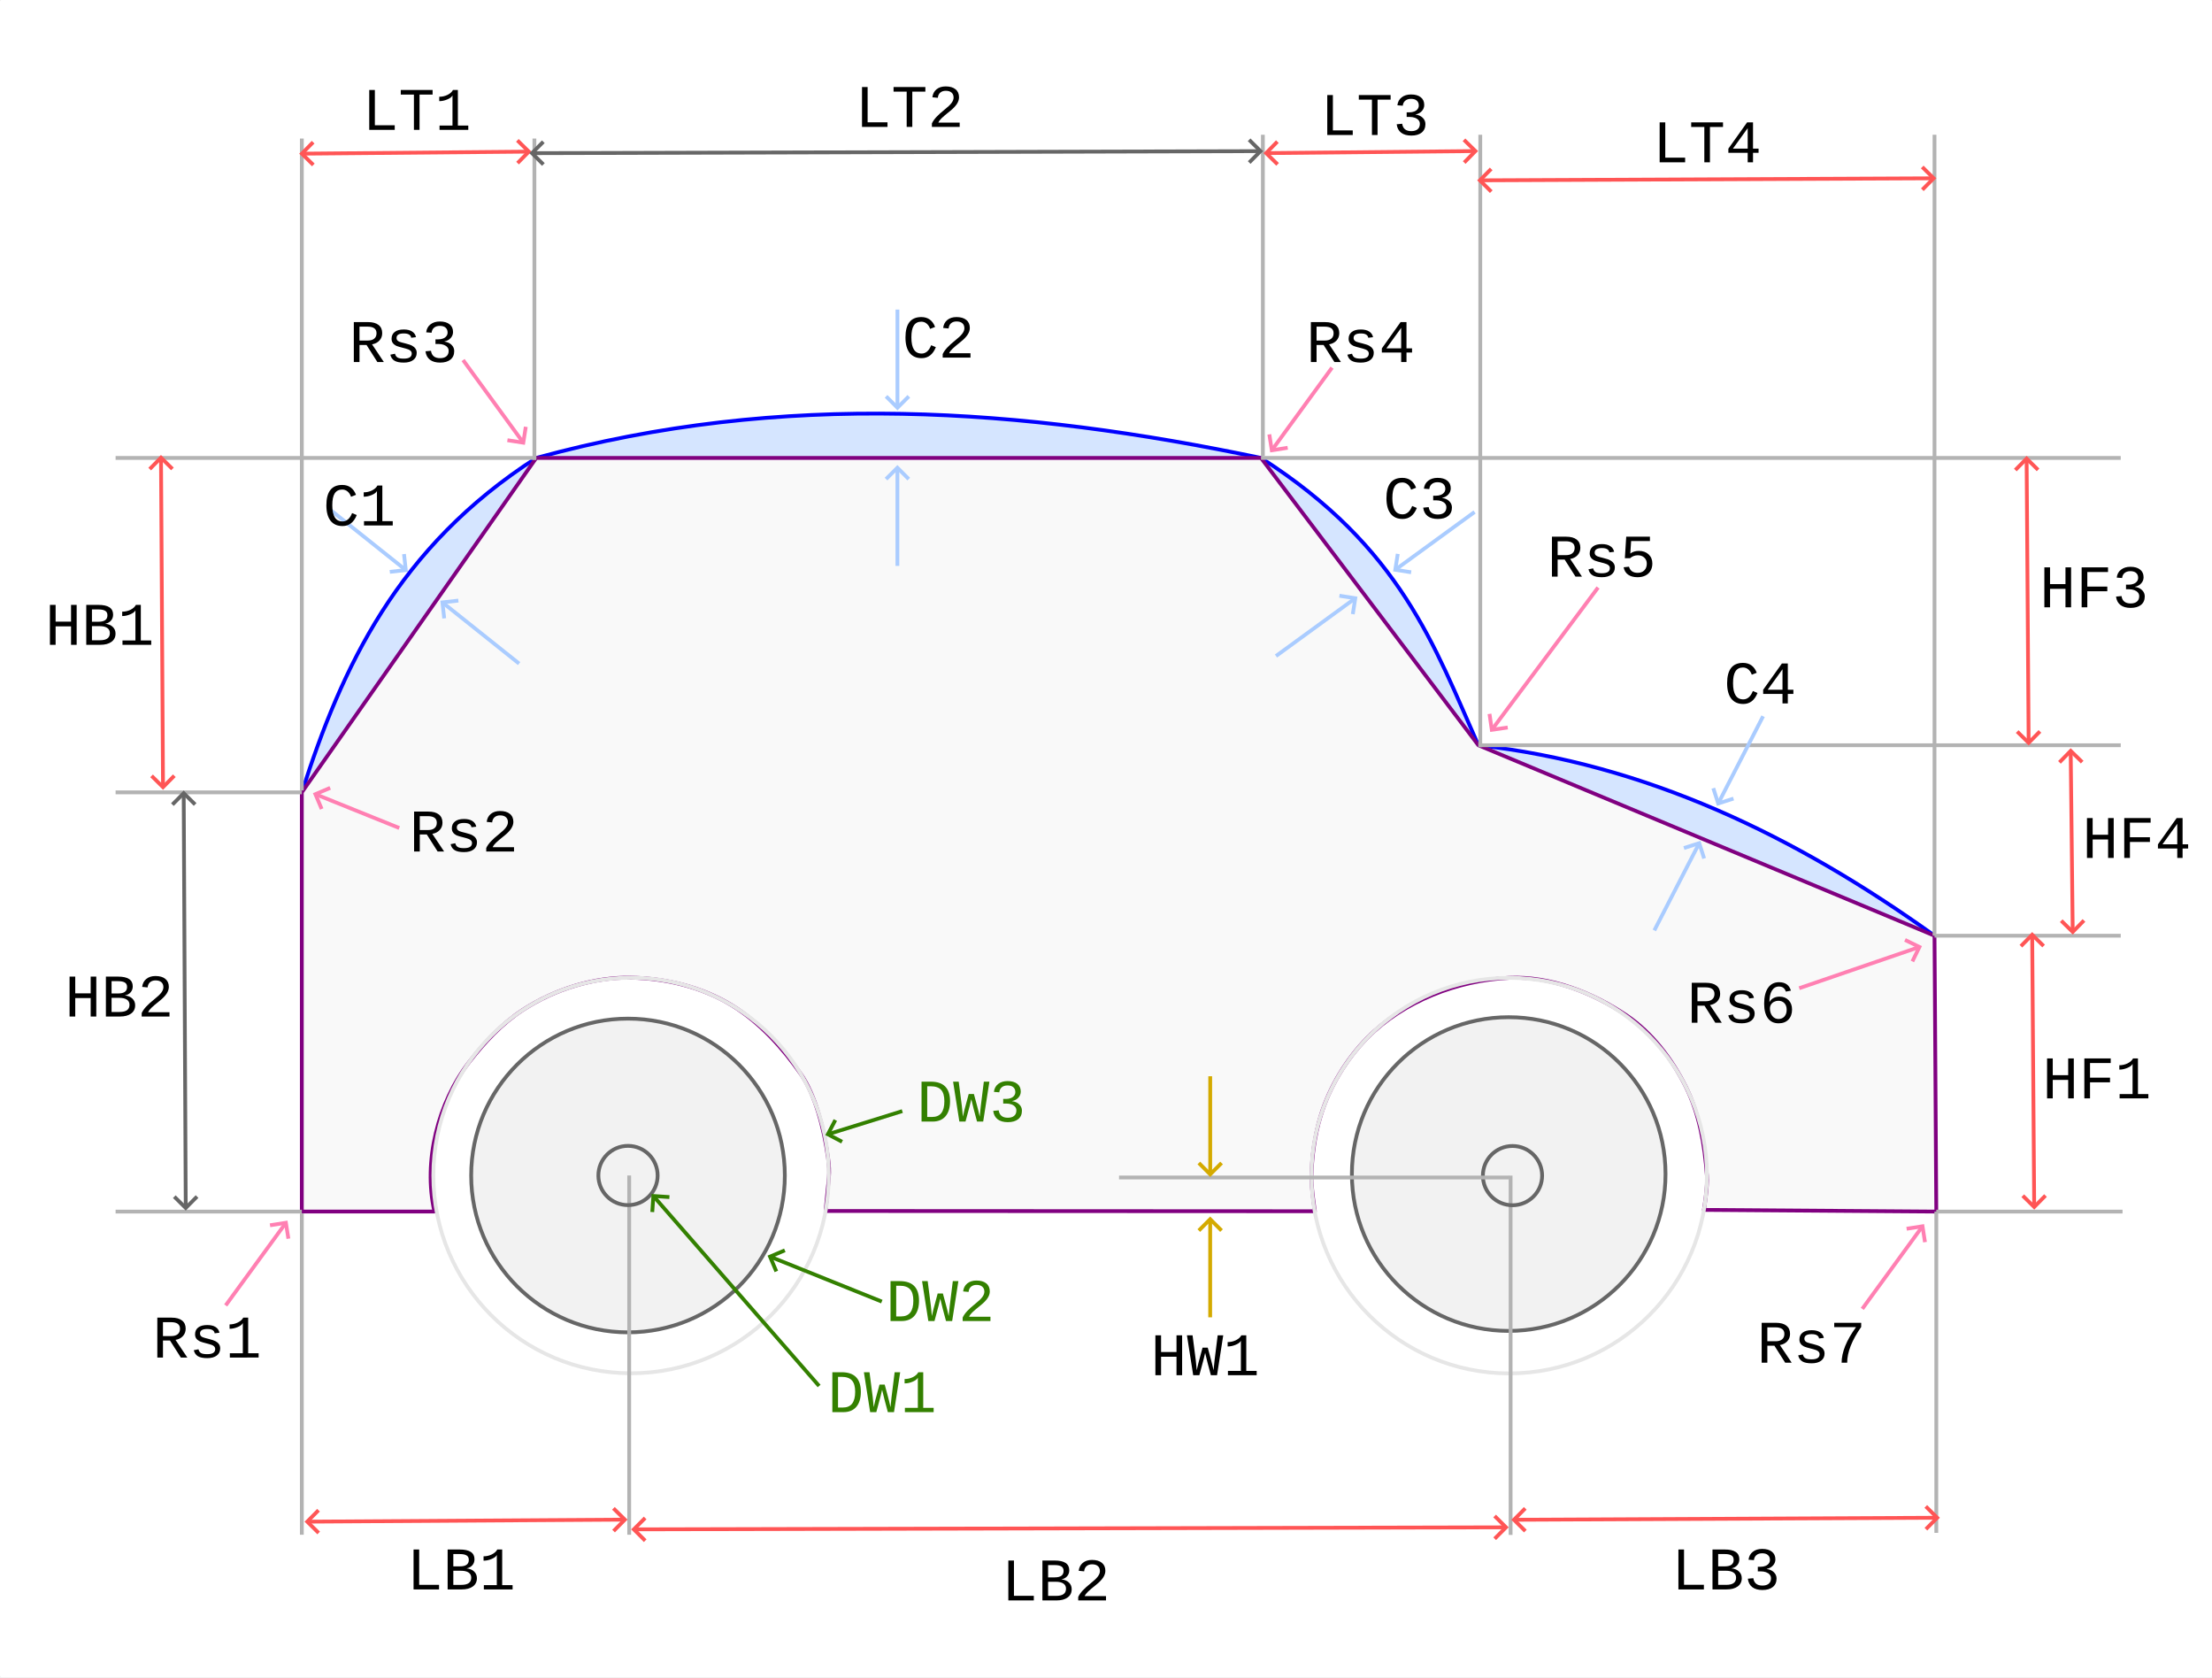
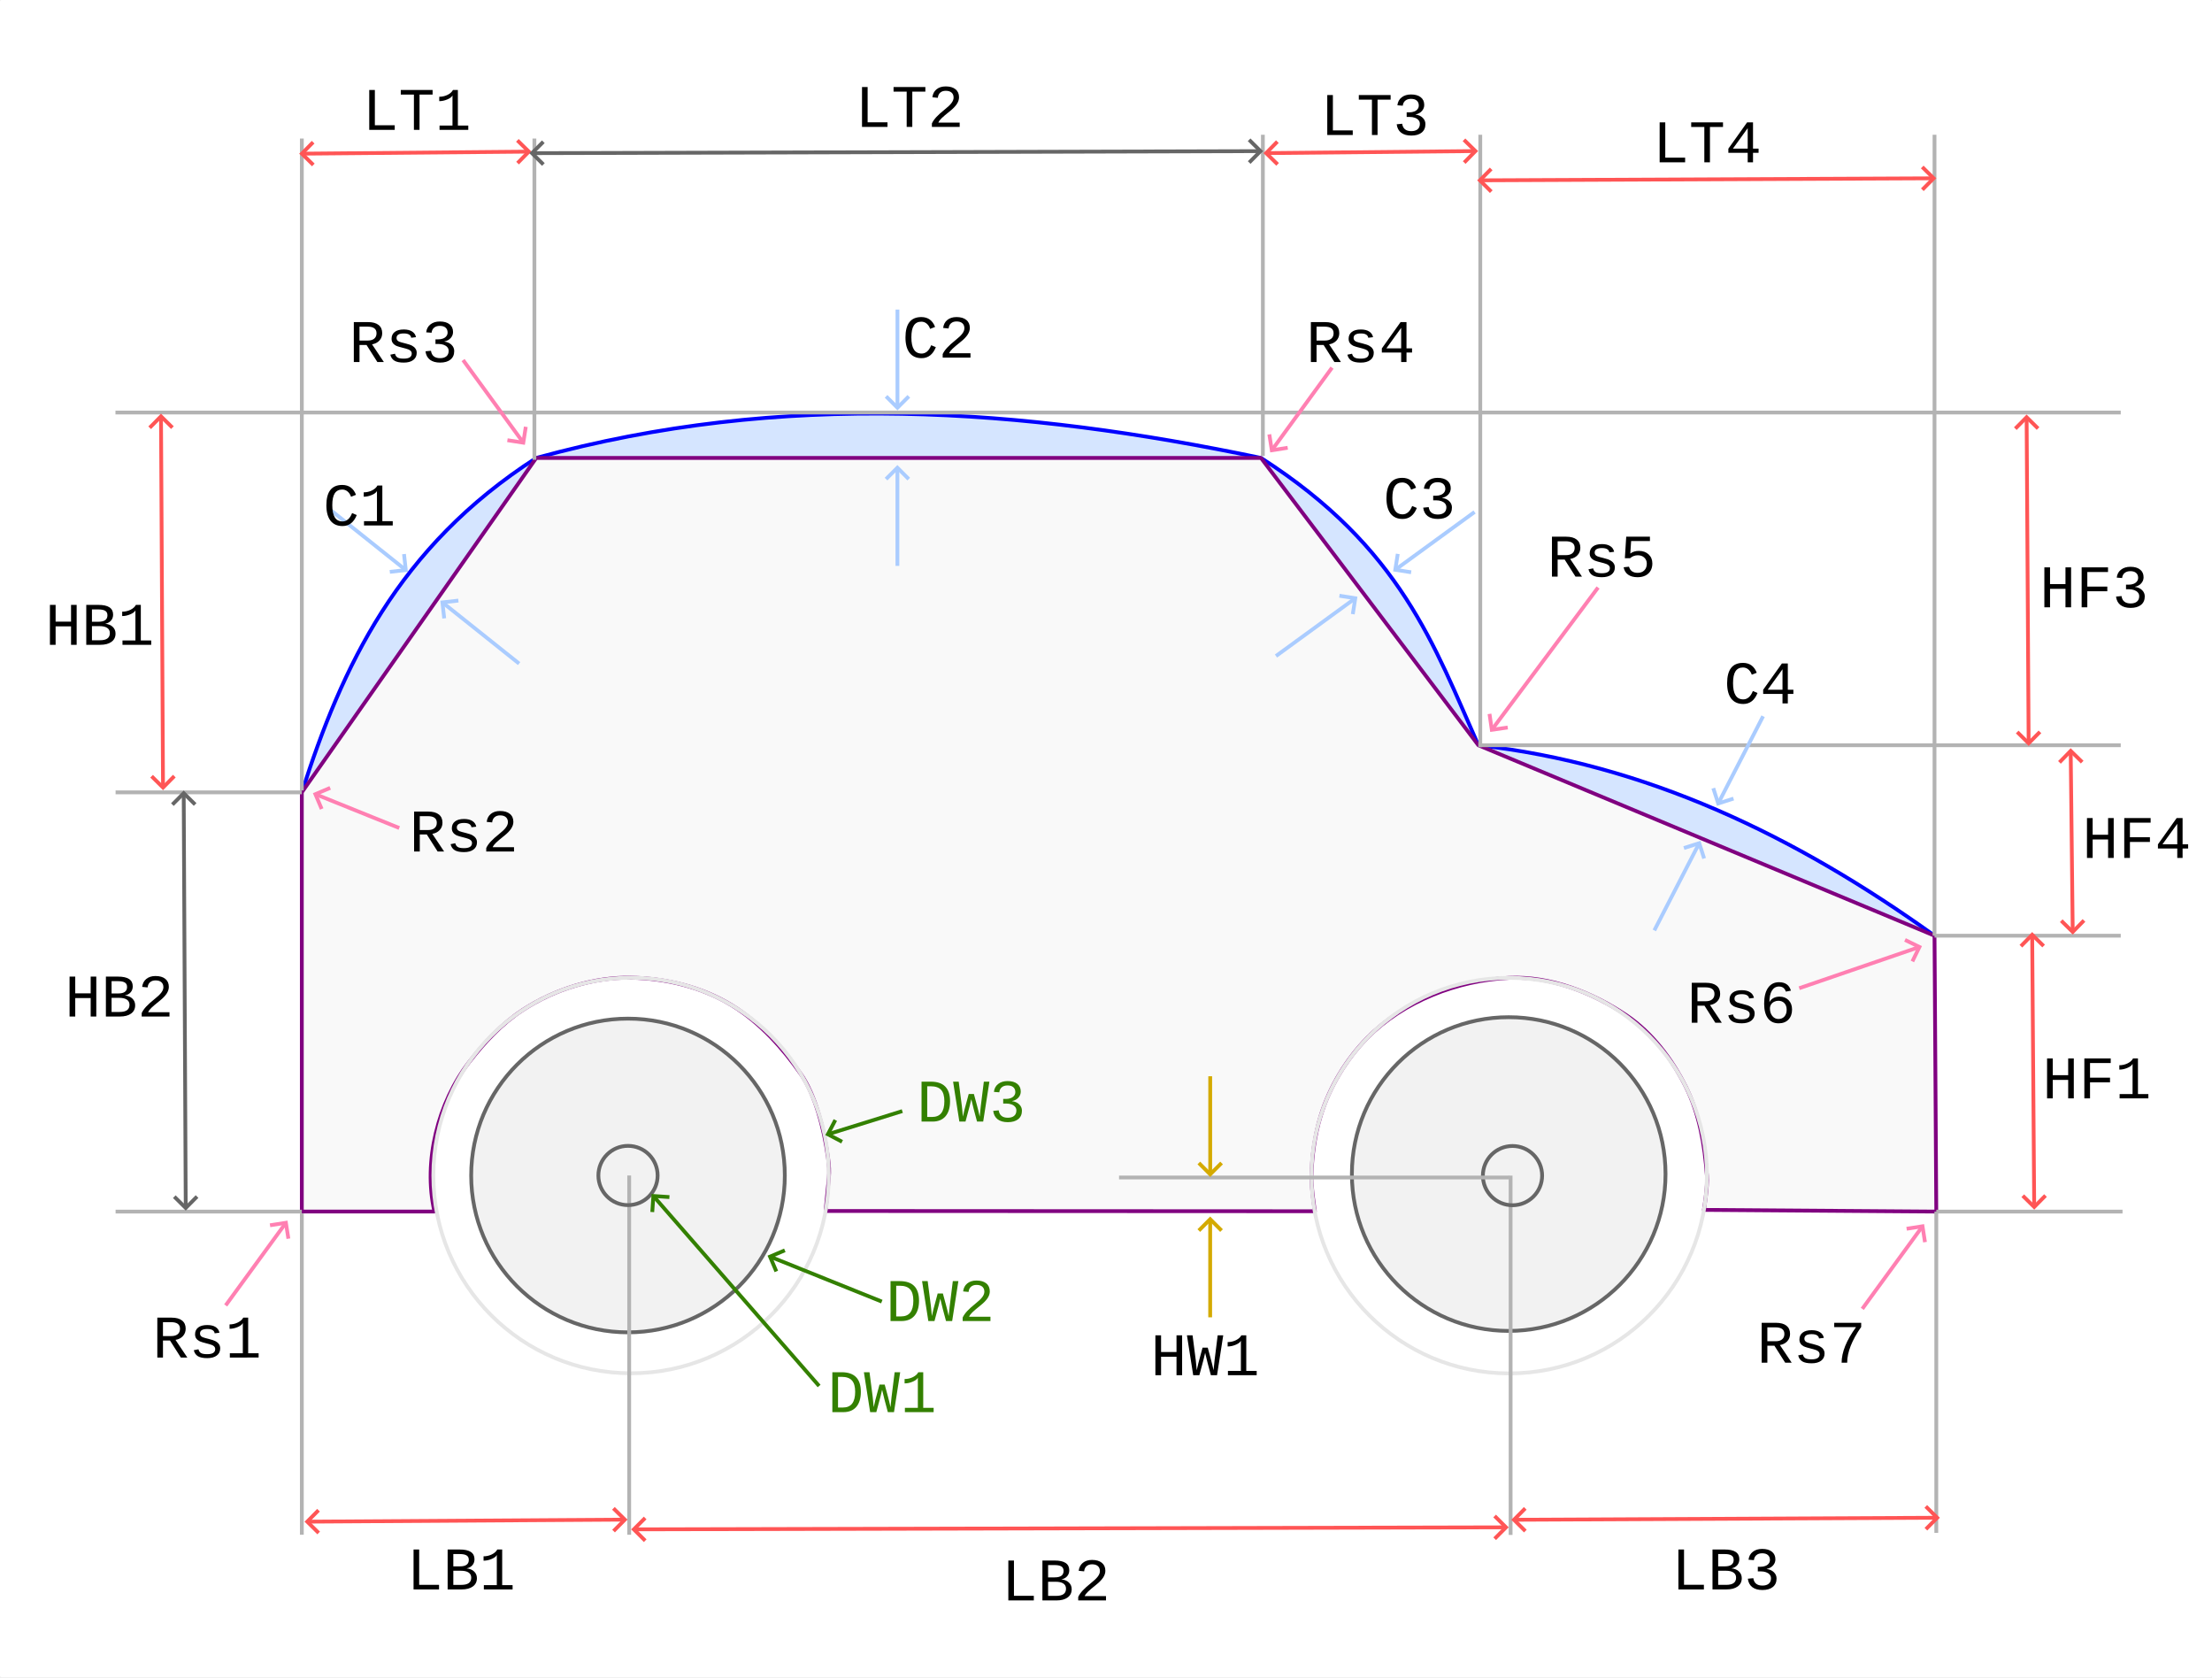
<svg xmlns="http://www.w3.org/2000/svg" width="584.557" height="443.127" viewBox="0 0 154.664 117.244" version="1.1" id="svg1">
  <defs id="defs1">
    <rect x="329.497" y="450.312" width="55.231" height="24.557" id="rect2" />
    <rect x="285.408" y="574.001" width="61.796" height="36.313" id="rect29" />
    <rect x="196.855" y="560.623" width="60.522" height="39.498" id="rect28" />
    <rect x="235.716" y="271.392" width="68.804" height="37.587" id="rect27" />
    <rect x="286.682" y="293.053" width="45.869" height="33.128" id="rect26" />
    <rect x="212.145" y="268.207" width="50.966" height="32.491" id="rect25" />
    <rect x="138.882" y="285.408" width="58.611" height="34.402" id="rect24" />
    <rect x="187.849" y="250.465" width="57.661" height="38.291" id="rect21" />
    <rect x="313.082" y="43.696" width="43.696" height="34.687" id="rect20" />
    <rect x="224.788" y="31.083" width="54.958" height="40.092" id="rect19" />
    <rect x="541.474" y="80.635" width="43.696" height="31.533" id="rect18" />
    <rect x="474.353" y="40.993" width="49.102" height="31.984" id="rect17" />
    <rect x="402.276" y="41.444" width="51.805" height="32.885" id="rect16" />
    <rect x="431.557" y="95.952" width="62.616" height="24.776" id="rect15" />
    <rect x="101.808" y="599.135" width="105.412" height="49.553" id="rect14" />
    <rect x="257.673" y="583.819" width="78.383" height="46.85" id="rect13" />
    <rect x="115.322" y="550.483" width="74.779" height="56.76" id="rect12" />
    <rect x="255.466" y="355.486" width="41.728" height="26.757" id="rect11" />
    <rect x="240.813" y="440.853" width="39.498" height="26.12" id="rect10" />
    <marker style="overflow:visible" id="ArrowWide" refX="0" refY="0" orient="auto-start-reverse" markerWidth="1" markerHeight="1" viewBox="0 0 1 1" preserveAspectRatio="xMidYMid">
      <path style="fill:none;stroke:context-stroke;stroke-width:1;stroke-linecap:butt" d="M 3,-3 0,0 3,3" transform="rotate(180,0.125,0)" id="path6" />
    </marker>
    <marker style="overflow:visible" id="ArrowWide-6" refX="0" refY="0" orient="auto-start-reverse" markerWidth="1" markerHeight="1" viewBox="0 0 1 1" preserveAspectRatio="xMidYMid">
      <path style="fill:none;stroke:context-stroke;stroke-width:1;stroke-linecap:butt" d="M 3,-3 0,0 3,3" transform="rotate(180,0.125,0)" id="path6-1" />
    </marker>
    <marker style="overflow:visible" id="ArrowWide-7" refX="0" refY="0" orient="auto-start-reverse" markerWidth="1" markerHeight="1" viewBox="0 0 1 1" preserveAspectRatio="xMidYMid">
      <path style="fill:none;stroke:context-stroke;stroke-width:1;stroke-linecap:butt" d="M 3,-3 0,0 3,3" transform="rotate(180,0.125,0)" id="path6-8" />
    </marker>
    <marker style="overflow:visible" id="ArrowWide-7-9" refX="0" refY="0" orient="auto-start-reverse" markerWidth="1" markerHeight="1" viewBox="0 0 1 1" preserveAspectRatio="xMidYMid">
      <path style="fill:none;stroke:context-stroke;stroke-width:1;stroke-linecap:butt" d="M 3,-3 0,0 3,3" transform="rotate(180,0.125,0)" id="path6-8-2" />
    </marker>
    <marker style="overflow:visible" id="ArrowWide-7-9-1" refX="0" refY="0" orient="auto-start-reverse" markerWidth="1" markerHeight="1" viewBox="0 0 1 1" preserveAspectRatio="xMidYMid">
      <path style="fill:none;stroke:context-stroke;stroke-width:1;stroke-linecap:butt" d="M 3,-3 0,0 3,3" transform="rotate(180,0.125,0)" id="path6-8-2-7" />
    </marker>
    <marker style="overflow:visible" id="ArrowWide-7-9-1-0" refX="0" refY="0" orient="auto-start-reverse" markerWidth="1" markerHeight="1" viewBox="0 0 1 1" preserveAspectRatio="xMidYMid">
      <path style="fill:none;stroke:context-stroke;stroke-width:1;stroke-linecap:butt" d="M 3,-3 0,0 3,3" transform="rotate(180,0.125,0)" id="path6-8-2-7-6" />
    </marker>
    <marker style="overflow:visible" id="ArrowWide-7-9-1-0-9" refX="0" refY="0" orient="auto-start-reverse" markerWidth="1" markerHeight="1" viewBox="0 0 1 1" preserveAspectRatio="xMidYMid">
      <path style="fill:none;stroke:context-stroke;stroke-width:1;stroke-linecap:butt" d="M 3,-3 0,0 3,3" transform="rotate(180,0.125,0)" id="path6-8-2-7-6-1" />
    </marker>
    <marker style="overflow:visible" id="ArrowWide-7-9-1-0-7" refX="0" refY="0" orient="auto-start-reverse" markerWidth="1" markerHeight="1" viewBox="0 0 1 1" preserveAspectRatio="xMidYMid">
      <path style="fill:none;stroke:context-stroke;stroke-width:1;stroke-linecap:butt" d="M 3,-3 0,0 3,3" transform="rotate(180,0.125,0)" id="path6-8-2-7-6-7" />
    </marker>
    <marker style="overflow:visible" id="ArrowWide-7-9-1-8" refX="0" refY="0" orient="auto-start-reverse" markerWidth="1" markerHeight="1" viewBox="0 0 1 1" preserveAspectRatio="xMidYMid">
      <path style="fill:none;stroke:context-stroke;stroke-width:1;stroke-linecap:butt" d="M 3,-3 0,0 3,3" transform="rotate(180,0.125,0)" id="path6-8-2-7-8" />
    </marker>
    <marker style="overflow:visible" id="ArrowWide-7-9-1-8-9" refX="0" refY="0" orient="auto-start-reverse" markerWidth="1" markerHeight="1" viewBox="0 0 1 1" preserveAspectRatio="xMidYMid">
      <path style="fill:none;stroke:context-stroke;stroke-width:1;stroke-linecap:butt" d="M 3,-3 0,0 3,3" transform="rotate(180,0.125,0)" id="path6-8-2-7-8-8" />
    </marker>
    <marker style="overflow:visible" id="ArrowWide-7-9-1-8-96" refX="0" refY="0" orient="auto-start-reverse" markerWidth="1" markerHeight="1" viewBox="0 0 1 1" preserveAspectRatio="xMidYMid">
      <path style="fill:none;stroke:context-stroke;stroke-width:1;stroke-linecap:butt" d="M 3,-3 0,0 3,3" transform="rotate(180,0.125,0)" id="path6-8-2-7-8-2" />
    </marker>
    <marker style="overflow:visible" id="ArrowWide-7-9-1-8-96-1" refX="0" refY="0" orient="auto-start-reverse" markerWidth="1" markerHeight="1" viewBox="0 0 1 1" preserveAspectRatio="xMidYMid">
      <path style="fill:none;stroke:context-stroke;stroke-width:1;stroke-linecap:butt" d="M 3,-3 0,0 3,3" transform="rotate(180,0.125,0)" id="path6-8-2-7-8-2-8" />
    </marker>
    <rect x="240.813" y="440.853" width="39.498" height="26.12" id="rect10-8" />
    <rect x="115.322" y="550.483" width="74.779" height="56.76" id="rect12-0" />
    <rect x="101.808" y="599.135" width="105.412" height="49.553" id="rect14-0" />
    <rect x="101.808" y="599.135" width="105.412" height="49.553" id="rect14-0-4" />
    <marker style="overflow:visible" id="ArrowWide-2" refX="0" refY="0" orient="auto-start-reverse" markerWidth="1" markerHeight="1" viewBox="0 0 1 1" preserveAspectRatio="xMidYMid">
      <path style="fill:none;stroke:context-stroke;stroke-width:1;stroke-linecap:butt" d="M 3,-3 0,0 3,3" transform="rotate(180,0.125,0)" id="path6-89" />
    </marker>
    <marker style="overflow:visible" id="ArrowWide-1" refX="0" refY="0" orient="auto-start-reverse" markerWidth="1" markerHeight="1" viewBox="0 0 1 1" preserveAspectRatio="xMidYMid">
      <path style="fill:none;stroke:context-stroke;stroke-width:1;stroke-linecap:butt" d="M 3,-3 0,0 3,3" transform="rotate(180,0.125,0)" id="path6-0" />
    </marker>
    <marker style="overflow:visible" id="ArrowWide-2-5" refX="0" refY="0" orient="auto-start-reverse" markerWidth="1" markerHeight="1" viewBox="0 0 1 1" preserveAspectRatio="xMidYMid">
      <path style="fill:none;stroke:context-stroke;stroke-width:1;stroke-linecap:butt" d="M 3,-3 0,0 3,3" transform="rotate(180,0.125,0)" id="path6-89-1" />
    </marker>
    <marker style="overflow:visible" id="ArrowWide-62" refX="0" refY="0" orient="auto-start-reverse" markerWidth="1" markerHeight="1" viewBox="0 0 1 1" preserveAspectRatio="xMidYMid">
      <path style="fill:none;stroke:context-stroke;stroke-width:1;stroke-linecap:butt" d="M 3,-3 0,0 3,3" transform="rotate(180,0.125,0)" id="path6-5" />
    </marker>
    <marker style="overflow:visible" id="ArrowWide-2-8" refX="0" refY="0" orient="auto-start-reverse" markerWidth="1" markerHeight="1" viewBox="0 0 1 1" preserveAspectRatio="xMidYMid">
      <path style="fill:none;stroke:context-stroke;stroke-width:1;stroke-linecap:butt" d="M 3,-3 0,0 3,3" transform="rotate(180,0.125,0)" id="path6-89-6" />
    </marker>
    <marker style="overflow:visible" id="ArrowWide-0" refX="0" refY="0" orient="auto-start-reverse" markerWidth="1" markerHeight="1" viewBox="0 0 1 1" preserveAspectRatio="xMidYMid">
      <path style="fill:none;stroke:context-stroke;stroke-width:1;stroke-linecap:butt" d="M 3,-3 0,0 3,3" transform="rotate(180,0.125,0)" id="path6-6" />
    </marker>
    <marker style="overflow:visible" id="ArrowWide-2-2" refX="0" refY="0" orient="auto-start-reverse" markerWidth="1" markerHeight="1" viewBox="0 0 1 1" preserveAspectRatio="xMidYMid">
      <path style="fill:none;stroke:context-stroke;stroke-width:1;stroke-linecap:butt" d="M 3,-3 0,0 3,3" transform="rotate(180,0.125,0)" id="path6-89-9" />
    </marker>
    <rect x="187.849" y="250.465" width="57.661" height="38.291" id="rect21-0" />
    <rect x="187.849" y="250.465" width="57.661" height="38.291" id="rect21-9" />
    <rect x="187.849" y="250.465" width="57.661" height="38.291" id="rect21-6" />
    <marker style="overflow:visible" id="ArrowWide-75" refX="0" refY="0" orient="auto-start-reverse" markerWidth="1" markerHeight="1" viewBox="0 0 1 1" preserveAspectRatio="xMidYMid">
      <path style="fill:none;stroke:context-stroke;stroke-width:1;stroke-linecap:butt" d="M 3,-3 0,0 3,3" transform="rotate(180,0.125,0)" id="path6-69" />
    </marker>
    <marker style="overflow:visible" id="ArrowWide-9" refX="0" refY="0" orient="auto-start-reverse" markerWidth="1" markerHeight="1" viewBox="0 0 1 1" preserveAspectRatio="xMidYMid">
      <path style="fill:none;stroke:context-stroke;stroke-width:1;stroke-linecap:butt" d="M 3,-3 0,0 3,3" transform="rotate(180,0.125,0)" id="path6-9" />
    </marker>
    <marker style="overflow:visible" id="ArrowWide-3" refX="0" refY="0" orient="auto-start-reverse" markerWidth="1" markerHeight="1" viewBox="0 0 1 1" preserveAspectRatio="xMidYMid">
      <path style="fill:none;stroke:context-stroke;stroke-width:1;stroke-linecap:butt" d="M 3,-3 0,0 3,3" transform="rotate(180,0.125,0)" id="path6-2" />
    </marker>
    <marker style="overflow:visible" id="ArrowWide-3-4" refX="0" refY="0" orient="auto-start-reverse" markerWidth="1" markerHeight="1" viewBox="0 0 1 1" preserveAspectRatio="xMidYMid">
      <path style="fill:none;stroke:context-stroke;stroke-width:1;stroke-linecap:butt" d="M 3,-3 0,0 3,3" transform="rotate(180,0.125,0)" id="path6-2-9" />
    </marker>
    <marker style="overflow:visible" id="ArrowWide-2-29" refX="0" refY="0" orient="auto-start-reverse" markerWidth="1" markerHeight="1" viewBox="0 0 1 1" preserveAspectRatio="xMidYMid">
      <path style="fill:none;stroke:context-stroke;stroke-width:1;stroke-linecap:butt" d="M 3,-3 0,0 3,3" transform="rotate(180,0.125,0)" id="path6-89-12" />
    </marker>
    <marker style="overflow:visible" id="ArrowWide-70" refX="0" refY="0" orient="auto-start-reverse" markerWidth="1" markerHeight="1" viewBox="0 0 1 1" preserveAspectRatio="xMidYMid">
      <path style="fill:none;stroke:context-stroke;stroke-width:1;stroke-linecap:butt" d="M 3,-3 0,0 3,3" transform="rotate(180,0.125,0)" id="path6-93" />
    </marker>
  </defs>
  <g id="layer1" transform="translate(-2.564644,-20.43184)">
    <rect style="fill:#ffffff;stroke:#ffffff;stroke-width:0.265;stroke-linejoin:round" id="rect30" width="154.4" height="116.98" x="2.697" y="20.564" />
    <path style="fill:#d5e5ff;stroke:#0000ff;stroke-width:0.265;stroke-linejoin:round" d="M 137.827,85.839 C 128.054,78.828 117.61,73.83 105.934,72.528 102.874,65.651 100.54,58.707 90.733,52.443 c -16.622,-3.482 -33.416,-4.74 -50.671,0 -9.717,6.246 -13.589,14.618 -16.393,23.377" id="path2" />
    <path style="fill:#f9f9f9;stroke:#800080;stroke-width:0.265;stroke-linejoin:round" d="m 137.951,105.125 -16.247,-0.118 c 0,0 0.268,-1.596 0.209,-2.396 -0.156,-2.128 -0.527,-4.319 -1.482,-6.227 -0.967,-1.931 -2.356,-3.772 -4.147,-4.979 -2.379,-1.603 -5.332,-2.75 -8.197,-2.62 -3.587,0.163 -7.401,1.638 -9.921,4.196 -1.46,1.482 -2.645,3.423 -3.267,5.478 -0.413,1.366 -0.599,2.752 -0.638,4.152 -0.023,0.834 0.24,2.49 0.24,2.49 l -34.211,-0.017 c 0.225,-2.482 0.336,-2.511 0.166,-3.75 -0.277,-2.028 -0.902,-4.394 -1.907,-5.838 -1.223,-1.758 -2.858,-3.589 -4.784,-4.773 -2.161,-1.327 -4.674,-1.905 -7.076,-1.948 -2.558,-0.046 -5.315,0.783 -7.574,2.259 -1.494,0.977 -2.701,2.292 -3.738,3.629 -2.195,2.829 -3.233,6.952 -2.437,10.46 h -9.272 V 75.82 l 16.393,-23.377 h 50.671 L 105.934,72.528 137.827,85.839 Z" id="path1" />
    <path style="fill:none;stroke:#b3b3b3;stroke-width:0.265;stroke-linejoin:round" d="M 150.848,72.528 H 105.934" id="path4-2-5-3-56-5-4" />
    <circle style="fill:none;stroke:#e6e6e6;stroke-width:0.265;stroke-linejoin:round" id="path3-1" cx="-108.088" cy="102.611" r="13.826" transform="scale(-1,1)" />
    <circle style="fill:none;stroke:#e6e6e6;stroke-width:0.265;stroke-linejoin:round" id="path3-1-3" cx="-46.69" cy="102.602" r="13.826" transform="scale(-1,1)" />
    <circle style="fill:#f2f2f2;stroke:#666666;stroke-width:0.265;stroke-linejoin:round" id="path3" cx="-108.054" cy="102.502" r="10.965" transform="scale(-1,1)" />
    <circle style="fill:#f2f2f2;stroke:#666666;stroke-width:0.265;stroke-linejoin:round" id="path3-3" cx="-46.475" cy="102.602" r="10.965" transform="scale(-1,1)" />
    <path style="fill:none;stroke:#b3b3b3;stroke-width:0.265;stroke-linejoin:round" d="m 46.558,102.602 v 25.115" id="path4" />
    <path style="fill:none;stroke:#b3b3b3;stroke-width:0.265;stroke-linejoin:round" d="m 108.187,102.611 v 25.115" id="path4-2" />
    <path style="fill:none;stroke:#b3b3b3;stroke-width:0.265;stroke-linejoin:round" d="m 23.669,105.257 v 22.46" id="path4-2-5" />
    <path style="fill:none;stroke:#b3b3b3;stroke-width:0.265;stroke-linejoin:round" d="m 137.951,105.125 v 22.46" id="path4-2-5-9" />
    <path style="fill:none;stroke:#ff5555;stroke-width:0.265;stroke-linejoin:round;marker-start:url(#ArrowWide);marker-end:url(#ArrowWide)" d="m 137.949,126.527 -29.463,0.141" id="path5" />
    <path style="fill:none;stroke:#ff5555;stroke-width:0.265;stroke-linejoin:round;marker-start:url(#ArrowWide-6);marker-end:url(#ArrowWide-6)" d="m 107.8,127.197 -60.853,0.141" id="path5-1" />
    <path style="fill:none;stroke:#ff5555;stroke-width:0.265;stroke-linejoin:round;marker-start:url(#ArrowWide-7);marker-end:url(#ArrowWide-7)" d="m 46.189,126.659 -22.077,0.141" id="path5-3" />
    <path style="fill:none;stroke:#b3b3b3;stroke-width:0.265;stroke-linejoin:round" d="M 23.669,105.125 H 10.647" id="path4-2-5-3" />
    <path style="fill:none;stroke:#b3b3b3;stroke-width:0.265;stroke-linejoin:round" d="M 23.669,75.82 H 10.647" id="path4-2-5-3-5" />
    <path style="fill:none;stroke:#b3b3b3;stroke-width:0.265;stroke-linejoin:round" d="M 150.973,105.125 H 137.951" id="path4-2-5-3-56" />
    <path style="fill:none;stroke:#b3b3b3;stroke-width:0.265;stroke-linejoin:round" d="M 150.848,85.839 H 137.827" id="path4-2-5-3-56-5" />
-     <path style="fill:none;stroke:#b3b3b3;stroke-width:0.265;stroke-linejoin:round" d="M 150.848,52.443 H 90.733" id="path4-2-5-3-56-5-8" />
-     <path style="fill:none;stroke:#b3b3b3;stroke-width:0.265;stroke-linejoin:round" d="M 40.062,52.443 H 10.647" id="path4-2-5-3-5-3" />
+     <path style="fill:none;stroke:#b3b3b3;stroke-width:0.265;stroke-linejoin:round" d="M 150.848,49.268 H 10.638" id="path4-2-5-3-56-5-8" />
    <path style="fill:none;stroke:#666666;stroke-width:0.265;stroke-linejoin:round;marker-start:url(#ArrowWide-7-9);marker-end:url(#ArrowWide-7-9)" d="m 15.41,75.943 0.141,28.864" id="path5-3-9" />
-     <path style="fill:none;stroke:#ff5555;stroke-width:0.265;stroke-linejoin:round;marker-start:url(#ArrowWide-7-9-1);marker-end:url(#ArrowWide-7-9-1)" d="m 13.822,52.489 0.141,22.902" id="path5-3-9-2" />
+     <path style="fill:none;stroke:#ff5555;stroke-width:0.265;stroke-linejoin:round;marker-start:url(#ArrowWide-7-9-1);marker-end:url(#ArrowWide-7-9-1)" d="m 13.822,49.6 0.141,25.818" id="path5-3-9-2" />
    <path style="fill:none;stroke:#ff5555;stroke-width:0.265;stroke-linejoin:round;marker-start:url(#ArrowWide-7-9-1-0);marker-end:url(#ArrowWide-7-9-1-0)" d="m 144.656,85.839 0.141,18.9" id="path5-3-9-2-4" />
    <path style="fill:none;stroke:#ff5555;stroke-width:0.265;stroke-linejoin:round;marker-start:url(#ArrowWide-7-9-1-0-9);marker-end:url(#ArrowWide-7-9-1-0-9)" d="m 147.349,72.987 0.141,12.525" id="path5-3-9-2-4-1" />
-     <path style="fill:none;stroke:#ff5555;stroke-width:0.265;stroke-linejoin:round;marker-start:url(#ArrowWide-7-9-1-0-7);marker-end:url(#ArrowWide-7-9-1-0-7)" d="m 144.267,52.554 0.141,19.739" id="path5-3-9-2-4-6" />
+     <path style="fill:none;stroke:#ff5555;stroke-width:0.265;stroke-linejoin:round;marker-start:url(#ArrowWide-7-9-1-0-7);marker-end:url(#ArrowWide-7-9-1-0-7)" d="m 144.267,49.662 0.141,22.663" id="path5-3-9-2-4-6" />
    <path style="fill:none;stroke:#b3b3b3;stroke-width:0.265;stroke-linejoin:round" d="m 39.93,30.115 v 22.46" id="path4-2-5-4" />
    <path style="fill:none;stroke:#b3b3b3;stroke-width:0.265;stroke-linejoin:round" d="M 23.669,30.115 V 75.688" id="path4-2-5-4-3" />
    <path style="fill:none;stroke:#ff5555;stroke-width:0.265;stroke-linejoin:round;marker-start:url(#ArrowWide-7-9-1-8);marker-end:url(#ArrowWide-7-9-1-8)" d="m 23.737,31.173 15.738,-0.141" id="path5-3-9-2-6" />
    <path style="fill:none;stroke:#b3b3b3;stroke-width:0.265;stroke-linejoin:round" d="m 90.865,29.85 v 22.46" id="path4-2-5-4-1" />
    <path style="fill:none;stroke:#666666;stroke-width:0.265;stroke-linejoin:round;marker-start:url(#ArrowWide-7-9-1-8-9);marker-end:url(#ArrowWide-7-9-1-8-9)" d="m 39.827,31.138 50.808,-0.141" id="path5-3-9-2-6-0" />
    <path style="fill:none;stroke:#b3b3b3;stroke-width:0.265;stroke-linejoin:round" d="M 106.066,29.85 V 72.66" id="path4-2-5-4-1-4" />
    <path style="fill:none;stroke:#b3b3b3;stroke-width:0.265;stroke-linejoin:round" d="M 137.827,29.85 V 85.839" id="path4-2-5-4-1-4-1" />
    <path style="fill:none;stroke:#ff5555;stroke-width:0.265;stroke-linejoin:round;marker-start:url(#ArrowWide-7-9-1-8-96);marker-end:url(#ArrowWide-7-9-1-8-96)" d="M 91.158,31.134 105.663,30.993" id="path5-3-9-2-6-5" />
    <path style="fill:none;stroke:#ff5555;stroke-width:0.265;stroke-linejoin:round;marker-start:url(#ArrowWide-7-9-1-8-96-1);marker-end:url(#ArrowWide-7-9-1-8-96-1)" d="m 106.103,33.037 31.598,-0.141" id="path5-3-9-2-6-5-5" />
    <circle style="fill:none;stroke:#666666;stroke-width:0.265;stroke-linejoin:round" id="path3-18" cx="-108.319" cy="102.611" transform="scale(-1,1)" r="2.071" />
    <circle style="fill:none;stroke:#666666;stroke-width:0.265;stroke-linejoin:round" id="path3-18-4" cx="-46.475" cy="102.602" transform="scale(-1,1)" r="2.071" />
    <path style="fill:#f2f2f2;stroke:#338000;stroke-width:0.265;stroke-linejoin:round;marker-start:url(#ArrowWide)" d="m 48.292,104.085 11.546,13.232" id="path8" />
    <path style="fill:#f2f2f2;stroke:#338000;stroke-width:0.265;stroke-linejoin:round;marker-start:url(#ArrowWide)" d="m 56.467,108.299 7.754,3.118" id="path9" />
    <path style="fill:#f2f2f2;stroke:#338000;stroke-width:0.265;stroke-linejoin:round;marker-start:url(#ArrowWide)" d="m 60.512,99.702 5.141,-1.601" id="path10" />
    <text xml:space="preserve" transform="matrix(0.2645833,0,0,0.2645833,-3.28689,-1.264188)" id="text10" style="font-size:16px;line-height:normal;font-family:'Liberation Mono';-inkscape-font-specification:'Liberation Mono';text-decoration-color:#000000;white-space:pre;shape-inside:url(#rect10);display:inline;fill:#338000;stroke-width:1;-inkscape-stroke:none;stop-color:#000000">
      <tspan x="240.812" y="455.09" id="tspan1">DW1</tspan>
    </text>
    <text xml:space="preserve" transform="matrix(0.2645833,0,0,0.2645833,0.7807074,-7.632804)" id="text10-7" style="font-size:16px;line-height:normal;font-family:'Liberation Mono';-inkscape-font-specification:'Liberation Mono';text-decoration-color:#000000;white-space:pre;shape-inside:url(#rect10-8);display:inline;fill:#338000;stroke-width:1;-inkscape-stroke:none;stop-color:#000000">
      <tspan x="240.812" y="455.09" id="tspan2">DW2</tspan>
    </text>
    <text xml:space="preserve" transform="matrix(0.2645833,0,0,0.2645833,-0.9270715,1.011351)" id="text11" style="font-size:16px;line-height:normal;font-family:'Liberation Mono';-inkscape-font-specification:'Liberation Mono';text-decoration-color:#000000;white-space:pre;shape-inside:url(#rect11);display:inline;fill:#338000;stroke-width:1;-inkscape-stroke:none;stop-color:#000000">
      <tspan x="255.465" y="369.723" id="tspan3">DW3</tspan>
    </text>
    <text xml:space="preserve" transform="matrix(0.2645833,0,0,0.2645833,0.4767553,-17.87832)" id="text12" style="font-size:16px;line-height:normal;font-family:'Liberation Mono';-inkscape-font-specification:'Liberation Mono';text-decoration-color:#000000;white-space:pre;shape-inside:url(#rect12);display:inline;fill:#000000;stroke-width:1;-inkscape-stroke:none;stop-color:#000000">
      <tspan x="115.322" y="564.721" id="tspan4">LB1</tspan>
    </text>
    <text xml:space="preserve" transform="matrix(0.2645833,0,0,0.2645833,42.06412,-17.10898)" id="text12-9" style="font-size:16px;line-height:normal;font-family:'Liberation Mono';-inkscape-font-specification:'Liberation Mono';text-decoration-color:#000000;white-space:pre;shape-inside:url(#rect12-0);display:inline;fill:#000000;stroke-width:1;-inkscape-stroke:none;stop-color:#000000">
      <tspan x="115.322" y="564.721" id="tspan5">LB2</tspan>
    </text>
    <text xml:space="preserve" transform="matrix(0.2645833,0,0,0.2645833,51.25119,-26.6983)" id="text13" style="font-size:16px;line-height:normal;font-family:'Liberation Mono';-inkscape-font-specification:'Liberation Mono';text-decoration-color:#000000;white-space:pre;shape-inside:url(#rect13);display:inline;fill:#000000;stroke-width:1;-inkscape-stroke:none;stop-color:#000000">
      <tspan x="257.674" y="598.055" id="tspan6">LB3</tspan>
    </text>
    <text xml:space="preserve" transform="matrix(0.2645833,0,0,0.2645833,0.9535106,-132.7764)" id="text14" style="font-size:16px;line-height:normal;font-family:'Liberation Mono';-inkscape-font-specification:'Liberation Mono';text-decoration-color:#000000;white-space:pre;shape-inside:url(#rect14);display:inline;fill:#000000;stroke-width:1;-inkscape-stroke:none;stop-color:#000000">
      <tspan x="101.809" y="613.371" id="tspan7">LT1</tspan>
    </text>
    <text xml:space="preserve" transform="matrix(0.2645833,0,0,0.2645833,35.408,-132.9835)" id="text14-4" style="font-size:16px;line-height:normal;font-family:'Liberation Mono';-inkscape-font-specification:'Liberation Mono';text-decoration-color:#000000;white-space:pre;shape-inside:url(#rect14-0);display:inline;fill:#000000;stroke-width:1;-inkscape-stroke:none;stop-color:#000000">
      <tspan x="101.809" y="613.371" id="tspan8">LT2</tspan>
    </text>
    <text xml:space="preserve" transform="matrix(0.2645833,0,0,0.2645833,67.93912,-132.4203)" id="text14-4-5" style="font-size:16px;line-height:normal;font-family:'Liberation Mono';-inkscape-font-specification:'Liberation Mono';text-decoration-color:#000000;white-space:pre;shape-inside:url(#rect14-0-4);display:inline;fill:#000000;stroke-width:1;-inkscape-stroke:none;stop-color:#000000">
      <tspan x="101.809" y="613.371" id="tspan9">LT3</tspan>
    </text>
    <text xml:space="preserve" transform="matrix(0.2645833,0,0,0.2645833,3.933231,2.622154)" id="text15" style="font-size:16px;line-height:normal;font-family:'Liberation Mono';-inkscape-font-specification:'Liberation Mono';text-decoration-color:#000000;white-space:pre;shape-inside:url(#rect15);display:inline;fill:#000000;stroke-width:1;-inkscape-stroke:none;stop-color:#000000">
      <tspan x="431.557" y="110.188" id="tspan10">LT4</tspan>
    </text>
    <text xml:space="preserve" transform="matrix(0.2645833,0,0,0.2645833,38.92738,82.47867)" id="text16" style="font-size:16px;line-height:normal;font-family:'Liberation Mono';-inkscape-font-specification:'Liberation Mono';text-decoration-color:#000000;white-space:pre;shape-inside:url(#rect16);display:inline;fill:#000000;stroke-width:1;-inkscape-stroke:none;stop-color:#000000">
      <tspan x="402.275" y="55.68" id="tspan11">HF1</tspan>
    </text>
    <text xml:space="preserve" transform="matrix(0.2645833,0,0,0.2645833,22.64588,65.79223)" id="text17" style="font-size:16px;line-height:normal;font-family:'Liberation Mono';-inkscape-font-specification:'Liberation Mono';text-decoration-color:#000000;white-space:pre;shape-inside:url(#rect17);display:inline;fill:#000000;stroke-width:1;-inkscape-stroke:none;stop-color:#000000">
      <tspan x="474.354" y="55.231" id="tspan12">HF4</tspan>
    </text>
    <text xml:space="preserve" transform="matrix(0.2645833,0,0,0.2645833,1.907021,37.78286)" id="text18" style="font-size:16px;line-height:normal;font-family:'Liberation Mono';-inkscape-font-specification:'Liberation Mono';text-decoration-color:#000000;white-space:pre;shape-inside:url(#rect18);display:inline;fill:#000000;stroke-width:1;-inkscape-stroke:none;stop-color:#000000">
      <tspan x="541.475" y="94.871" id="tspan13">HF3</tspan>
    </text>
    <text xml:space="preserve" transform="matrix(0.2645833,0,0,0.2645833,-53.75416,53.51578)" id="text19" style="font-size:16px;line-height:normal;font-family:'Liberation Mono';-inkscape-font-specification:'Liberation Mono';text-decoration-color:#000000;white-space:pre;shape-inside:url(#rect19);display:inline;fill:#000000;stroke-width:1;-inkscape-stroke:none;stop-color:#000000">
      <tspan x="224.789" y="45.318" id="tspan14">HB1</tspan>
    </text>
    <text xml:space="preserve" transform="matrix(0.2645833,0,0,0.2645833,-75.74236,76.16166)" id="text20" style="font-size:16px;line-height:normal;font-family:'Liberation Mono';-inkscape-font-specification:'Liberation Mono';text-decoration-color:#000000;white-space:pre;shape-inside:url(#rect20);display:inline;fill:#000000;stroke-width:1;-inkscape-stroke:none;stop-color:#000000">
      <tspan x="313.082" y="57.934" id="tspan15">HB2</tspan>
    </text>
    <path style="fill:#338000;stroke:#aaccff;stroke-width:0.265;stroke-linejoin:round;marker-start:url(#ArrowWide)" d="M 65.315,48.867 V 42.074" id="path20" />
    <path style="fill:#338000;stroke:#aaccff;stroke-width:0.265;stroke-linejoin:round;marker-start:url(#ArrowWide-2)" d="m 65.312,53.194 v 6.794" id="path20-8" />
    <path style="fill:#338000;stroke:#aaccff;stroke-width:0.265;stroke-linejoin:round;marker-start:url(#ArrowWide-1)" d="m 100.176,60.222 5.491,-4" id="path20-85" />
    <path style="fill:#338000;stroke:#aaccff;stroke-width:0.265;stroke-linejoin:round;marker-start:url(#ArrowWide-2-5)" d="m 97.273,62.29 -5.491,4" id="path20-8-0" />
    <path style="fill:#338000;stroke:#aaccff;stroke-width:0.265;stroke-linejoin:round;marker-start:url(#ArrowWide-62)" d="M 30.886,60.239 25.575,56.003" id="path20-4" />
    <path style="fill:#338000;stroke:#aaccff;stroke-width:0.265;stroke-linejoin:round;marker-start:url(#ArrowWide-2-8)" d="m 33.55,62.582 5.311,4.237" id="path20-8-7" />
    <path style="fill:#338000;stroke:#aaccff;stroke-width:0.265;stroke-linejoin:round;marker-start:url(#ArrowWide-0)" d="m 122.732,76.539 3.109,-6.04" id="path20-81" />
    <path style="fill:#338000;stroke:#aaccff;stroke-width:0.265;stroke-linejoin:round;marker-start:url(#ArrowWide-2-2)" d="m 121.345,79.43 -3.109,6.04" id="path20-8-3" />
    <text xml:space="preserve" transform="matrix(0.2645833,0,0,0.2645833,-24.5529,-12.87239)" id="text21" style="font-size:16px;line-height:normal;font-family:'Liberation Mono';-inkscape-font-specification:'Liberation Mono';text-decoration-color:#000000;white-space:pre;shape-inside:url(#rect21);display:inline;fill:#000000;stroke-width:1;-inkscape-stroke:none;stop-color:#000000">
      <tspan x="187.85" y="264.701" id="tspan16">C1</tspan>
    </text>
    <text xml:space="preserve" transform="matrix(0.2645833,0,0,0.2645833,15.93728,-24.60735)" id="text21-0" style="font-size:16px;line-height:normal;font-family:'Liberation Mono';-inkscape-font-specification:'Liberation Mono';text-decoration-color:#000000;white-space:pre;shape-inside:url(#rect21-0);display:inline;fill:#000000;stroke-width:1;-inkscape-stroke:none;stop-color:#000000">
      <tspan x="187.85" y="264.701" id="tspan17">C2</tspan>
    </text>
    <text xml:space="preserve" transform="matrix(0.2645833,0,0,0.2645833,49.56809,-13.36808)" id="text21-3" style="font-size:16px;line-height:normal;font-family:'Liberation Mono';-inkscape-font-specification:'Liberation Mono';text-decoration-color:#000000;white-space:pre;shape-inside:url(#rect21-9);display:inline;fill:#000000;stroke-width:1;-inkscape-stroke:none;stop-color:#000000">
      <tspan x="187.85" y="264.701" id="tspan18">C3</tspan>
    </text>
    <text xml:space="preserve" transform="matrix(0.2645833,0,0,0.2645833,73.38817,-0.4339614)" id="text21-00" style="font-size:16px;line-height:normal;font-family:'Liberation Mono';-inkscape-font-specification:'Liberation Mono';text-decoration-color:#000000;white-space:pre;shape-inside:url(#rect21-6);display:inline;fill:#000000;stroke-width:1;-inkscape-stroke:none;stop-color:#000000">
      <tspan x="187.85" y="264.701" id="tspan19">C4</tspan>
    </text>
    <path style="fill:#338000;stroke:#ff80b2;stroke-width:0.265;stroke-linejoin:round;marker-start:url(#ArrowWide)" d="m 136.948,106.205 -4.172,5.721" id="path21" />
    <path style="fill:#338000;stroke:#ff80b2;stroke-width:0.265;stroke-linejoin:round;marker-start:url(#ArrowWide)" d="m 136.71,86.65 -8.343,2.861" id="path22" />
    <path style="fill:#338000;stroke:#ff80b2;stroke-width:0.265;stroke-linejoin:round;marker-start:url(#ArrowWide)" d="m 106.912,71.394 7.39,-9.893" id="path23" />
    <path style="fill:#338000;stroke:#ff80b2;stroke-width:0.265;stroke-linejoin:round;marker-start:url(#ArrowWide-75)" d="m 22.516,105.962 -4.172,5.721" id="path21-2" />
    <path style="fill:#338000;stroke:#ff80b2;stroke-width:0.265;stroke-linejoin:round;marker-start:url(#ArrowWide-9)" d="m 24.678,75.972 5.804,2.34" id="path21-27" />
    <path style="fill:#338000;stroke:#ff80b2;stroke-width:0.265;stroke-linejoin:round;marker-start:url(#ArrowWide-3)" d="m 39.115,51.323 -4.172,-5.721" id="path21-9" />
    <path style="fill:#338000;stroke:#ff80b2;stroke-width:0.265;stroke-linejoin:round;marker-start:url(#ArrowWide-3-4)" d="m 91.529,51.853 4.172,-5.721" id="path21-9-7" />
    <path d="m 23.693,478.229 -2.859,-4.492 h -1.859 v 4.492 h -1.492 v -10.539 h 3.766 q 1.82,0 2.773,0.758 0.953,0.75 0.953,2.156 0,1.164 -0.734,1.961 -0.727,0.797 -1.953,1 l 3.125,4.664 z m -0.219,-7.602 q 0,-1.742 -2.375,-1.742 h -2.125 v 3.672 h 2.188 q 1.117,0 1.711,-0.5 0.602,-0.5 0.602,-1.43 z m 10.625,5.188 q 0,1.203 -0.914,1.891 -0.906,0.68 -2.516,0.68 -1.609,0 -2.453,-0.5 -0.836,-0.508 -1.094,-1.594 l 1.242,-0.242 q 0.148,0.672 0.633,0.984 0.492,0.305 1.672,0.305 2.109,0 2.109,-1.336 0,-0.5 -0.383,-0.805 -0.383,-0.312 -1.172,-0.508 -2.062,-0.508 -2.617,-0.797 -0.555,-0.289 -0.852,-0.719 -0.297,-0.438 -0.297,-1.086 0,-1.148 0.828,-1.797 0.828,-0.648 2.398,-0.648 1.375,0 2.195,0.523 0.82,0.516 1.023,1.508 l -1.266,0.156 q -0.086,-0.562 -0.555,-0.852 -0.469,-0.289 -1.398,-0.289 -1.914,0 -1.914,1.18 0,0.469 0.32,0.75 0.328,0.281 1.047,0.453 l 0.93,0.242 q 1.273,0.312 1.828,0.617 0.562,0.305 0.883,0.766 0.32,0.453 0.32,1.117 z m 2.547,2.414 v -1.133 h 3.43 v -7.977 q -0.289,0.609 -1.375,1.062 -1.078,0.453 -2.125,0.453 v -1.156 q 1.156,0 2.18,-0.508 1.031,-0.508 1.438,-1.281 h 1.297 v 9.406 h 2.758 v 1.133 z" id="text23" style="font-size:16px;font-family:'Liberation Mono';-inkscape-font-specification:'Liberation Mono';white-space:pre" transform="matrix(0.2645833,0,0,0.2645833,8.939162,-11.20375)" aria-label="Rs1" />
    <text xml:space="preserve" transform="matrix(0.2645833,0,0,0.2645833,-5.562429,0.6742338)" id="text24" style="font-size:16px;line-height:normal;font-family:'Liberation Mono';-inkscape-font-specification:'Liberation Mono';text-decoration-color:#000000;white-space:pre;shape-inside:url(#rect24);display:inline;fill:#000000;stroke-width:1;-inkscape-stroke:none;stop-color:#000000">
      <tspan x="138.881" y="299.645" id="tspan20">Rs2</tspan>
    </text>
    <text xml:space="preserve" transform="matrix(0.2645833,0,0,0.2645833,-29.16061,-28.99205)" id="text25" style="font-size:16px;line-height:normal;font-family:'Liberation Mono';-inkscape-font-specification:'Liberation Mono';text-decoration-color:#000000;white-space:pre;shape-inside:url(#rect25);display:inline;fill:#000000;stroke-width:1;-inkscape-stroke:none;stop-color:#000000">
      <tspan x="212.145" y="282.443" id="tspan21">Rs3</tspan>
    </text>
    <text xml:space="preserve" transform="matrix(0.2645833,0,0,0.2645833,18.03575,-35.56583)" id="text26" style="font-size:16px;line-height:normal;font-family:'Liberation Mono';-inkscape-font-specification:'Liberation Mono';text-decoration-color:#000000;white-space:pre;shape-inside:url(#rect26);display:inline;fill:#000000;stroke-width:1;-inkscape-stroke:none;stop-color:#000000">
      <tspan x="286.682" y="307.289" id="tspan22">Rs4</tspan>
    </text>
    <text xml:space="preserve" transform="matrix(0.2645833,0,0,0.2645833,48.37627,-14.83314)" id="text27" style="font-size:16px;line-height:normal;font-family:'Liberation Mono';-inkscape-font-specification:'Liberation Mono';text-decoration-color:#000000;white-space:pre;shape-inside:url(#rect27);display:inline;fill:#000000;stroke-width:1;-inkscape-stroke:none;stop-color:#000000">
      <tspan x="235.717" y="285.629" id="tspan23">Rs5</tspan>
    </text>
    <text xml:space="preserve" transform="matrix(0.2645833,0,0,0.2645833,68.43473,-60.17537)" id="text28" style="font-size:16px;line-height:normal;font-family:'Liberation Mono';-inkscape-font-specification:'Liberation Mono';text-decoration-color:#000000;white-space:pre;shape-inside:url(#rect28);display:inline;fill:#000000;stroke-width:1;-inkscape-stroke:none;stop-color:#000000">
      <tspan x="196.855" y="574.859" id="tspan24">Rs6</tspan>
    </text>
    <text xml:space="preserve" transform="matrix(0.2645833,0,0,0.2645833,49.8933,-39.94835)" id="text29" style="font-size:16px;line-height:normal;font-family:'Liberation Mono';-inkscape-font-specification:'Liberation Mono';text-decoration-color:#000000;white-space:pre;shape-inside:url(#rect29);display:inline;fill:#000000;stroke-width:1;-inkscape-stroke:none;stop-color:#000000">
      <tspan x="285.408" y="588.238" id="tspan25">Rs7</tspan>
    </text>
    <path style="fill:none;stroke:#b3b3b3;stroke-width:0.265;stroke-linejoin:round" d="M 108.088,102.743 H 80.81" id="path4-2-3" />
    <path style="fill:#338000;stroke:#d4aa00;stroke-width:0.265;stroke-linejoin:round;marker-start:url(#ArrowWide-70)" d="M 87.183,102.456 V 95.663" id="path20-6" />
    <path style="fill:#338000;stroke:#d4aa00;stroke-width:0.265;stroke-linejoin:round;marker-start:url(#ArrowWide-2-29)" d="m 87.18,105.724 v 6.794" id="path20-8-2" />
    <text xml:space="preserve" transform="matrix(0.2645833,0,0,0.2645833,-4.163675,-6.349071)" id="text2" style="font-size:16px;line-height:normal;font-family:'Liberation Mono';-inkscape-font-specification:'Liberation Mono';text-decoration-color:#000000;white-space:pre;shape-inside:url(#rect2);display:inline;fill:#000000;stroke-width:1;-inkscape-stroke:none;stop-color:#000000">
      <tspan x="329.498" y="464.549" id="tspan26">HW1</tspan>
    </text>
  </g>
</svg>
